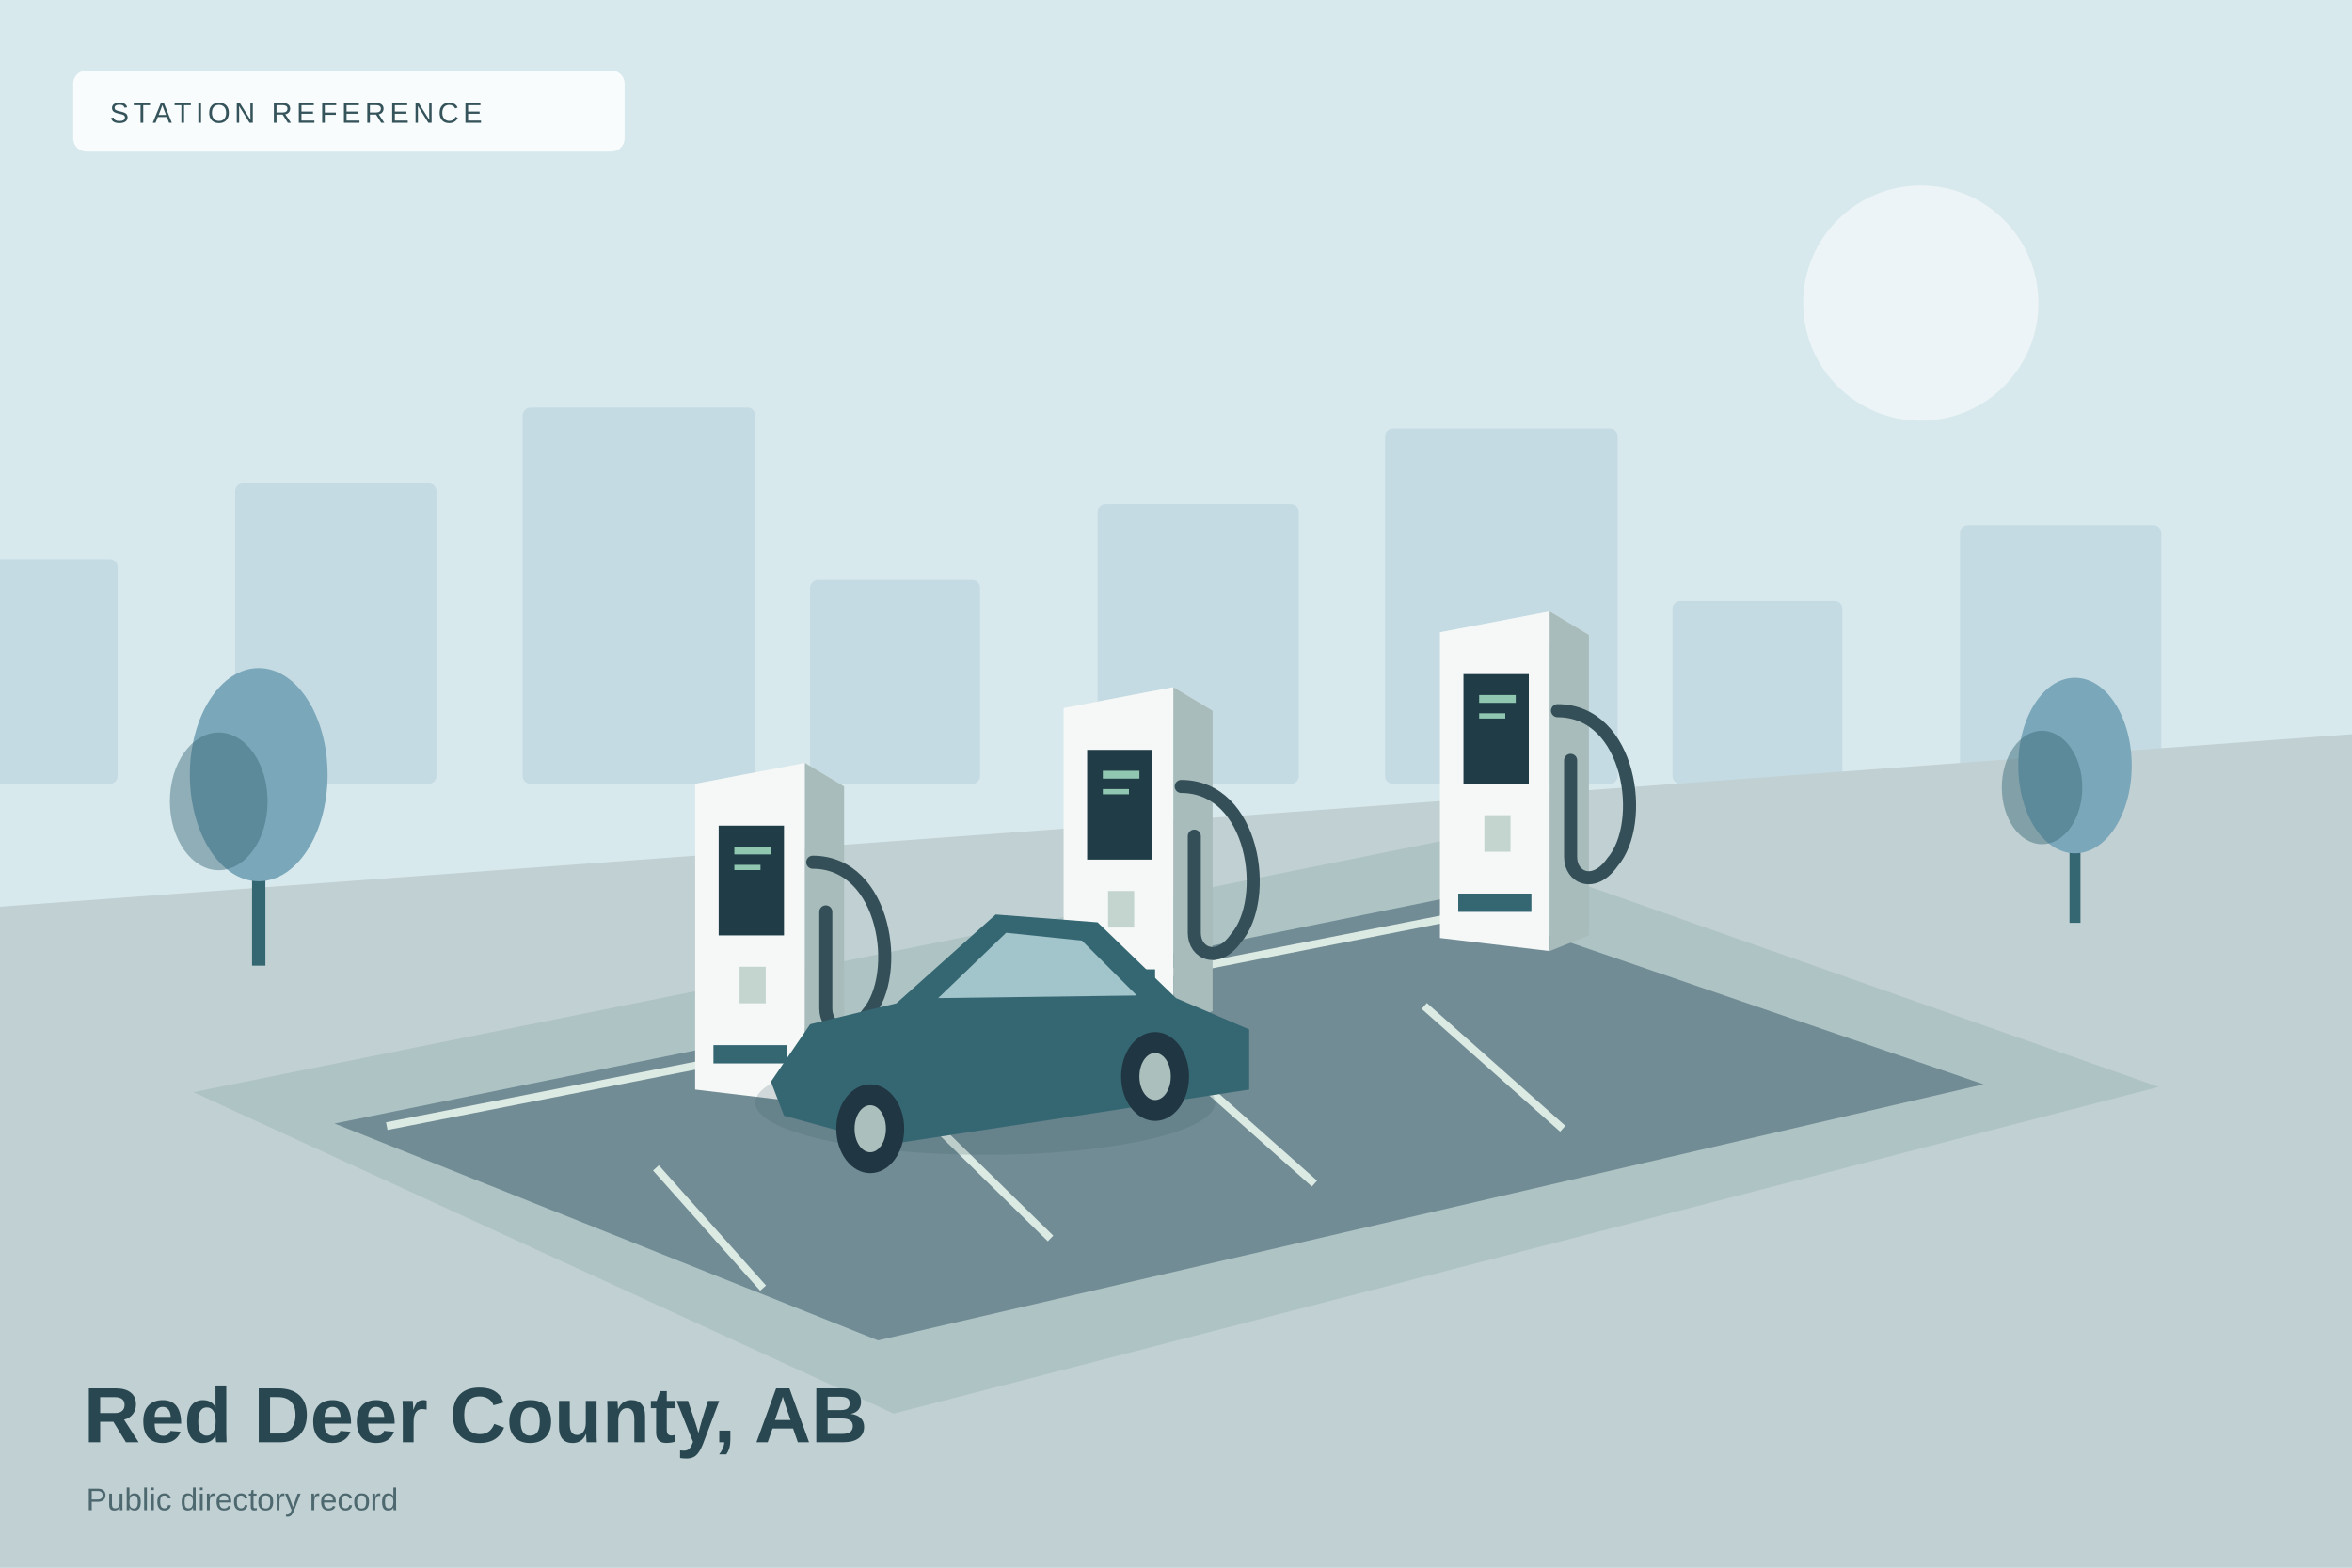
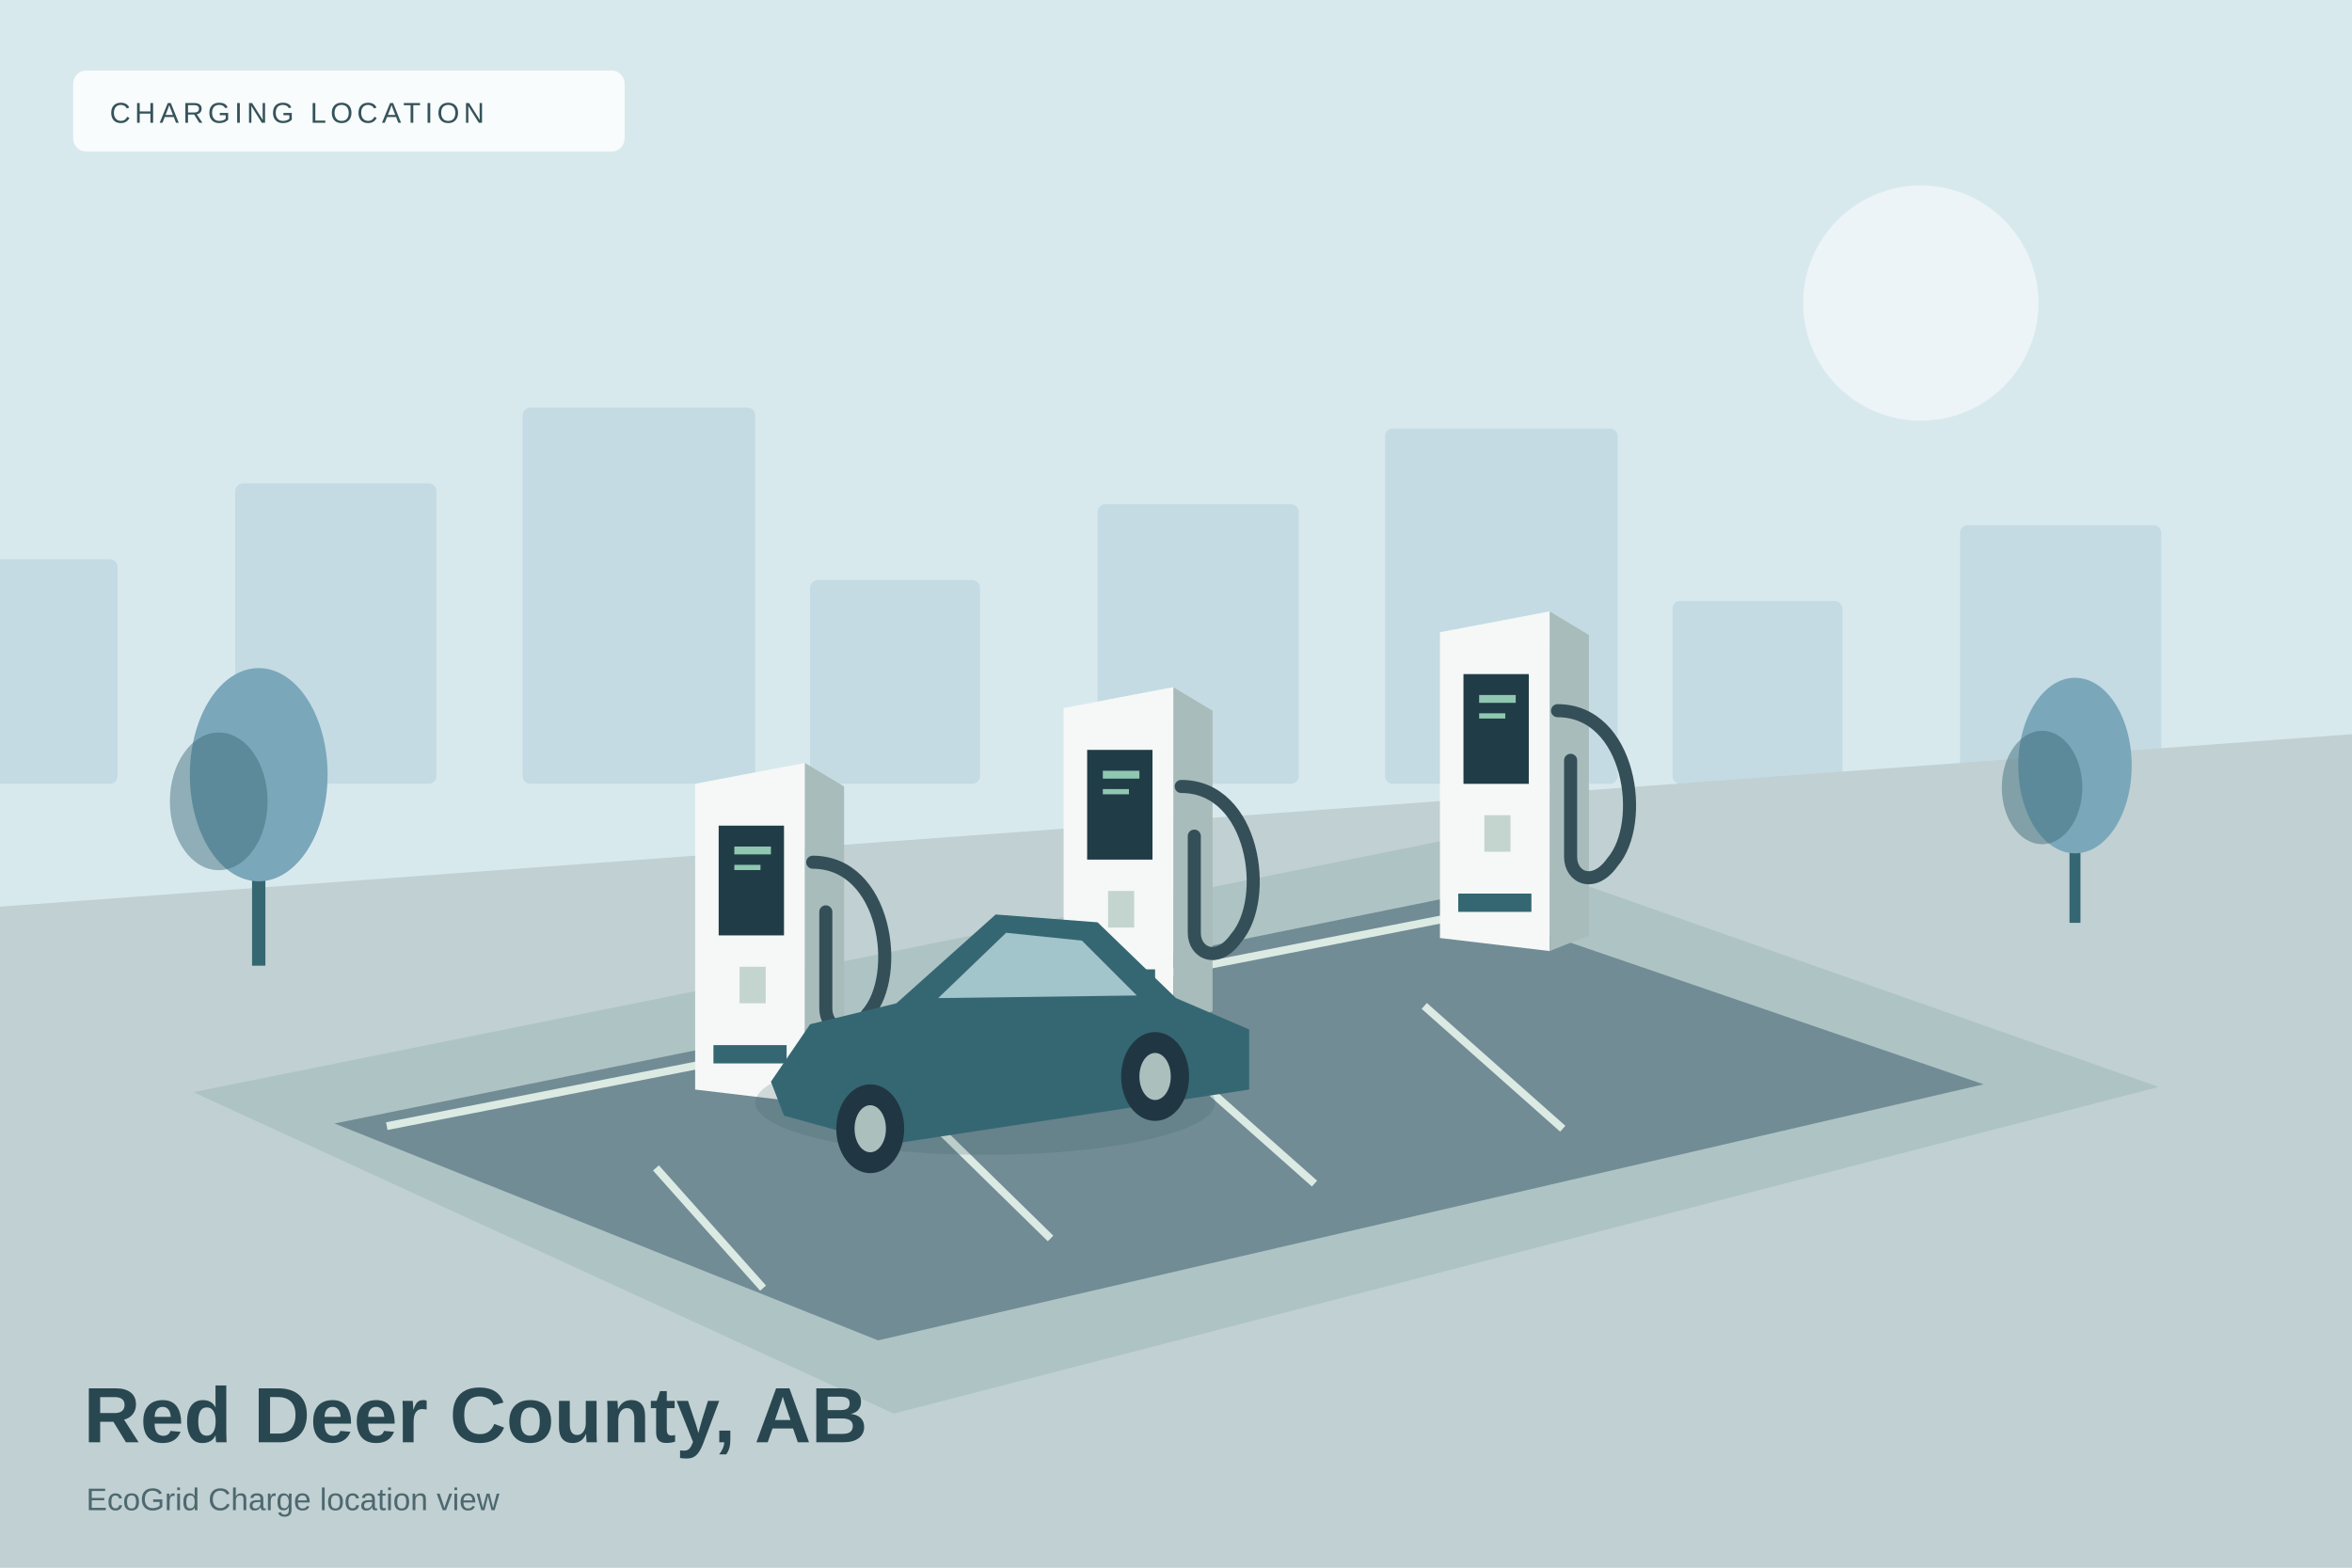
- <svg xmlns="http://www.w3.org/2000/svg" viewBox="0 0 900 600" role="img" aria-label="Station reference for Red Deer County, AB">
+ <svg xmlns="http://www.w3.org/2000/svg" viewBox="0 0 900 600" role="img" aria-label="Charging location in Red Deer County, AB">
  <rect width="900" height="600" fill="#d8e9ee" />
  <circle cx="735" cy="116" r="45" fill="#fff" opacity=".5" />
  <rect x="-20" y="214" width="65" height="86" rx="3" fill="#7ba7ba" opacity=".22" />
  <rect x="90" y="185" width="77" height="115" rx="3" fill="#7ba7ba" opacity=".22" />
  <rect x="200" y="156" width="89" height="144" rx="3" fill="#7ba7ba" opacity=".22" />
  <rect x="310" y="222" width="65" height="78" rx="3" fill="#7ba7ba" opacity=".22" />
  <rect x="420" y="193" width="77" height="107" rx="3" fill="#7ba7ba" opacity=".22" />
  <rect x="530" y="164" width="89" height="136" rx="3" fill="#7ba7ba" opacity=".22" />
  <rect x="640" y="230" width="65" height="70" rx="3" fill="#7ba7ba" opacity=".22" />
  <rect x="750" y="201" width="77" height="99" rx="3" fill="#7ba7ba" opacity=".22" />
  <path d="M0 347 900 281v319H0Z" fill="#c1d0d2" />
  <path d="m74 418 482-97 270 95-484 125Z" fill="#a9bfc0" opacity=".8" />
  <path d="m128 430 424-86 207 71-423 98z" fill="#718c95" />
  <path d="m148 431 408-80m-305 96 41 46m61-67 49 48m48-68 53 47m42-68 53 47" fill="none" stroke="#e8f4ec" stroke-width="3" opacity=".9" />
  <g transform="translate(99 305) scale(0.85)">
    <path d="M0 0v76" stroke="#356773" stroke-width="6" />
    <ellipse cx="0" cy="-10" rx="31" ry="48" fill="#7ba7ba" />
    <ellipse cx="-18" cy="2" rx="22" ry="31" fill="#356773" opacity=".45" />
  </g>
  <g transform="translate(794 300) scale(0.7)">
    <path d="M0 0v76" stroke="#356773" stroke-width="6" />
    <ellipse cx="0" cy="-10" rx="31" ry="48" fill="#7ba7ba" />
    <ellipse cx="-18" cy="2" rx="22" ry="31" fill="#356773" opacity=".45" />
  </g>
  <g transform="translate(266 300)">
    <path d="m0 0 42-8 15 9-42 9z" fill="#dce7e7" />
    <path d="M0 0v117l42 5V-8Z" fill="#f5f8f7" />
    <path d="m42-8 15 9v115l-15 6z" fill="#a8bcbb" />
    <path d="M9 16h25v42H9z" fill="#203d47" />
    <path d="M15 24h14v3H15zm0 7h10v2H15z" fill="#8fc7b1" />
    <path d="M7 100h28v7H7z" fill="#356773" />
    <path d="M45 30c28 0 34 43 21 58-7 10-16 6-16-2V49" fill="none" stroke="#344f58" stroke-width="5" stroke-linecap="round" />
    <path d="M17 70h10v14H17z" fill="#c4d5d0" />
  </g>
  <g transform="translate(407 271)">
    <path d="m0 0 42-8 15 9-42 9z" fill="#dce7e7" />
    <path d="M0 0v117l42 5V-8Z" fill="#f5f8f7" />
    <path d="m42-8 15 9v115l-15 6z" fill="#a8bcbb" />
    <path d="M9 16h25v42H9z" fill="#203d47" />
    <path d="M15 24h14v3H15zm0 7h10v2H15z" fill="#8fc7b1" />
    <path d="M7 100h28v7H7z" fill="#356773" />
    <path d="M45 30c28 0 34 43 21 58-7 10-16 6-16-2V49" fill="none" stroke="#344f58" stroke-width="5" stroke-linecap="round" />
    <path d="M17 70h10v14H17z" fill="#c4d5d0" />
  </g>
  <g transform="translate(551 242)">
    <path d="m0 0 42-8 15 9-42 9z" fill="#dce7e7" />
    <path d="M0 0v117l42 5V-8Z" fill="#f5f8f7" />
    <path d="m42-8 15 9v115l-15 6z" fill="#a8bcbb" />
    <path d="M9 16h25v42H9z" fill="#203d47" />
    <path d="M15 24h14v3H15zm0 7h10v2H15z" fill="#8fc7b1" />
    <path d="M7 100h28v7H7z" fill="#356773" />
    <path d="M45 30c28 0 34 43 21 58-7 10-16 6-16-2V49" fill="none" stroke="#344f58" stroke-width="5" stroke-linecap="round" />
    <path d="M17 70h10v14H17z" fill="#c4d5d0" />
  </g>
  <g transform="translate(377 412)">
    <ellipse cx="0" cy="10" rx="88" ry="20" fill="#3b5963" opacity=".2" />
    <path d="m-82 2 15-22 33-8 38-34 39 3 30 29 28 12v23l-138 21-40-11z" fill="#356773" />
    <path d="m-18-30 26-25 29 3 21 21z" fill="#a2c4cb" />
    <ellipse cx="-44" cy="20" rx="13" ry="17" fill="#203743" />
    <ellipse cx="65" cy="0" rx="13" ry="17" fill="#203743" />
    <ellipse cx="-44" cy="20" rx="6" ry="9" fill="#abbfbd" />
    <ellipse cx="65" cy="0" rx="6" ry="9" fill="#abbfbd" />
  </g>
  <rect x="28" y="27" width="211" height="31" rx="5" fill="#fff" opacity=".85" />
-   <text x="42" y="47" fill="#35535a" font-size="11" font-family="Arial,sans-serif" letter-spacing="1.6">STATION REFERENCE</text>
+   <text x="42" y="47" fill="#35535a" font-size="11" font-family="Arial,sans-serif" letter-spacing="1.6">CHARGING LOCATION</text>
  <text x="32" y="552" fill="#294750" font-size="30" font-family="Arial,sans-serif" font-weight="600">Red Deer County, AB</text>
-   <text x="33" y="578" fill="#4d686f" font-size="12" font-family="Arial,sans-serif">Public directory record</text>
+   <text x="33" y="578" fill="#4d686f" font-size="12" font-family="Arial,sans-serif">EcoGrid Charge location view</text>
</svg>
